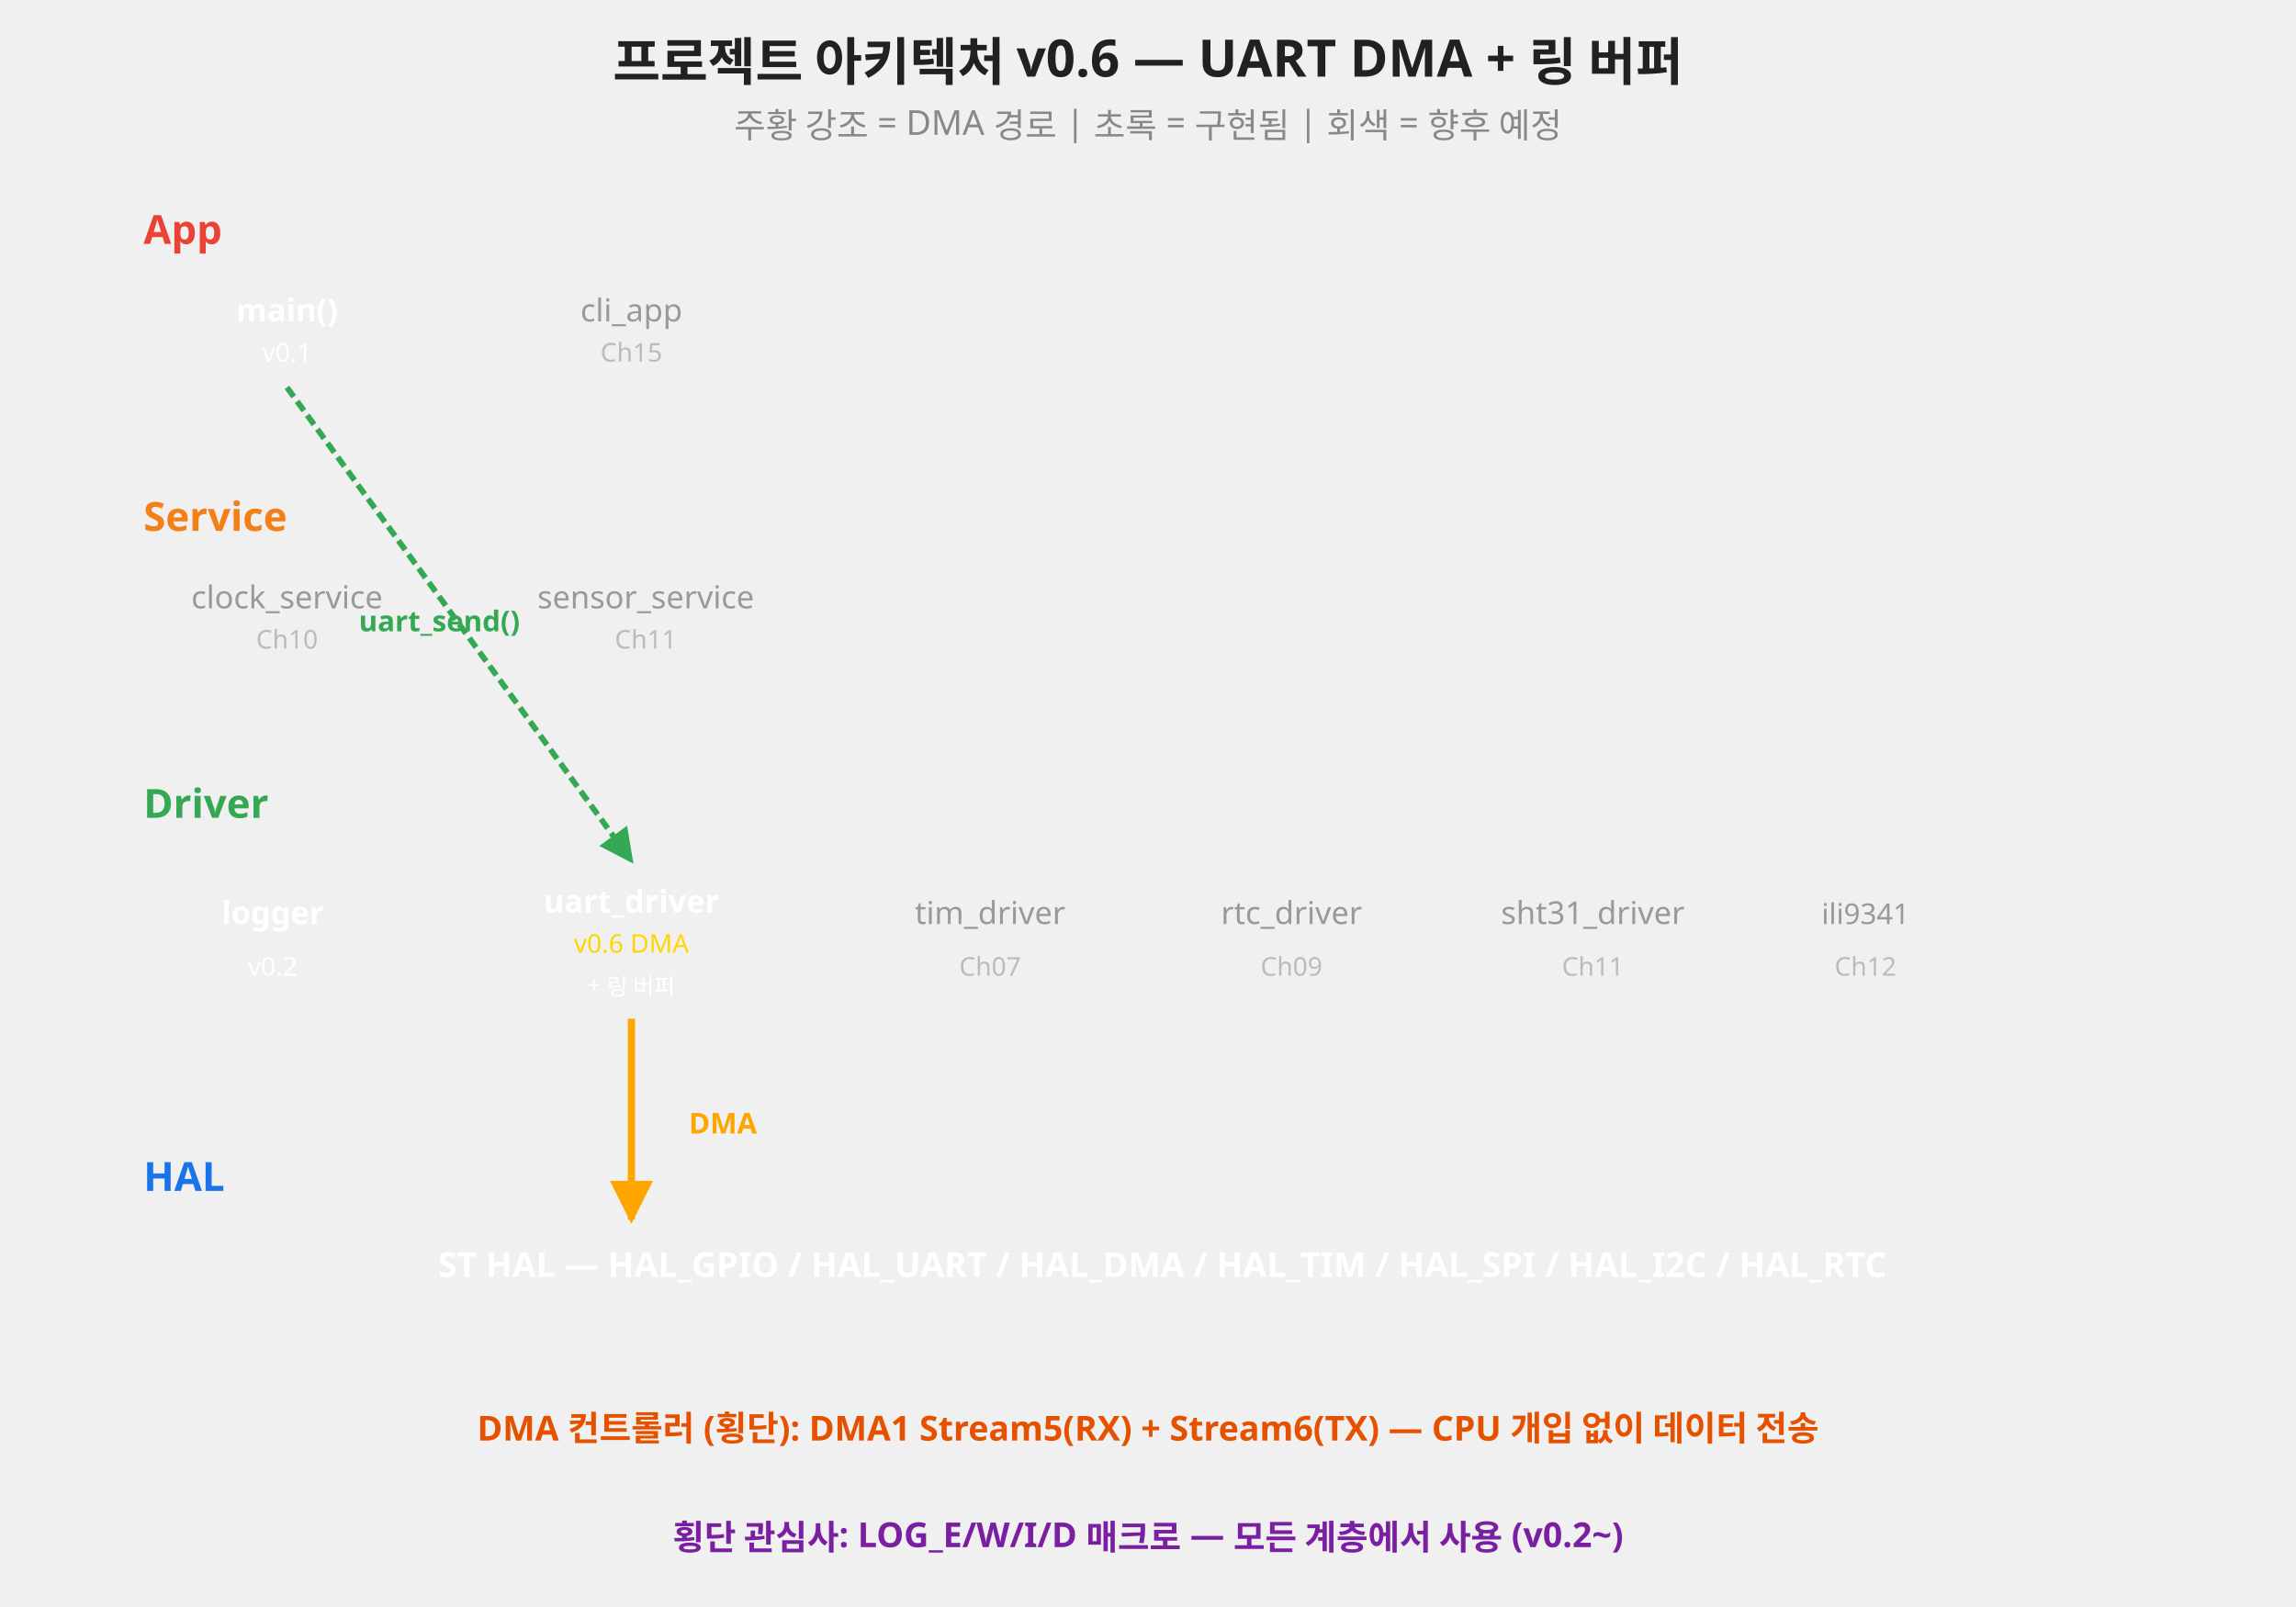
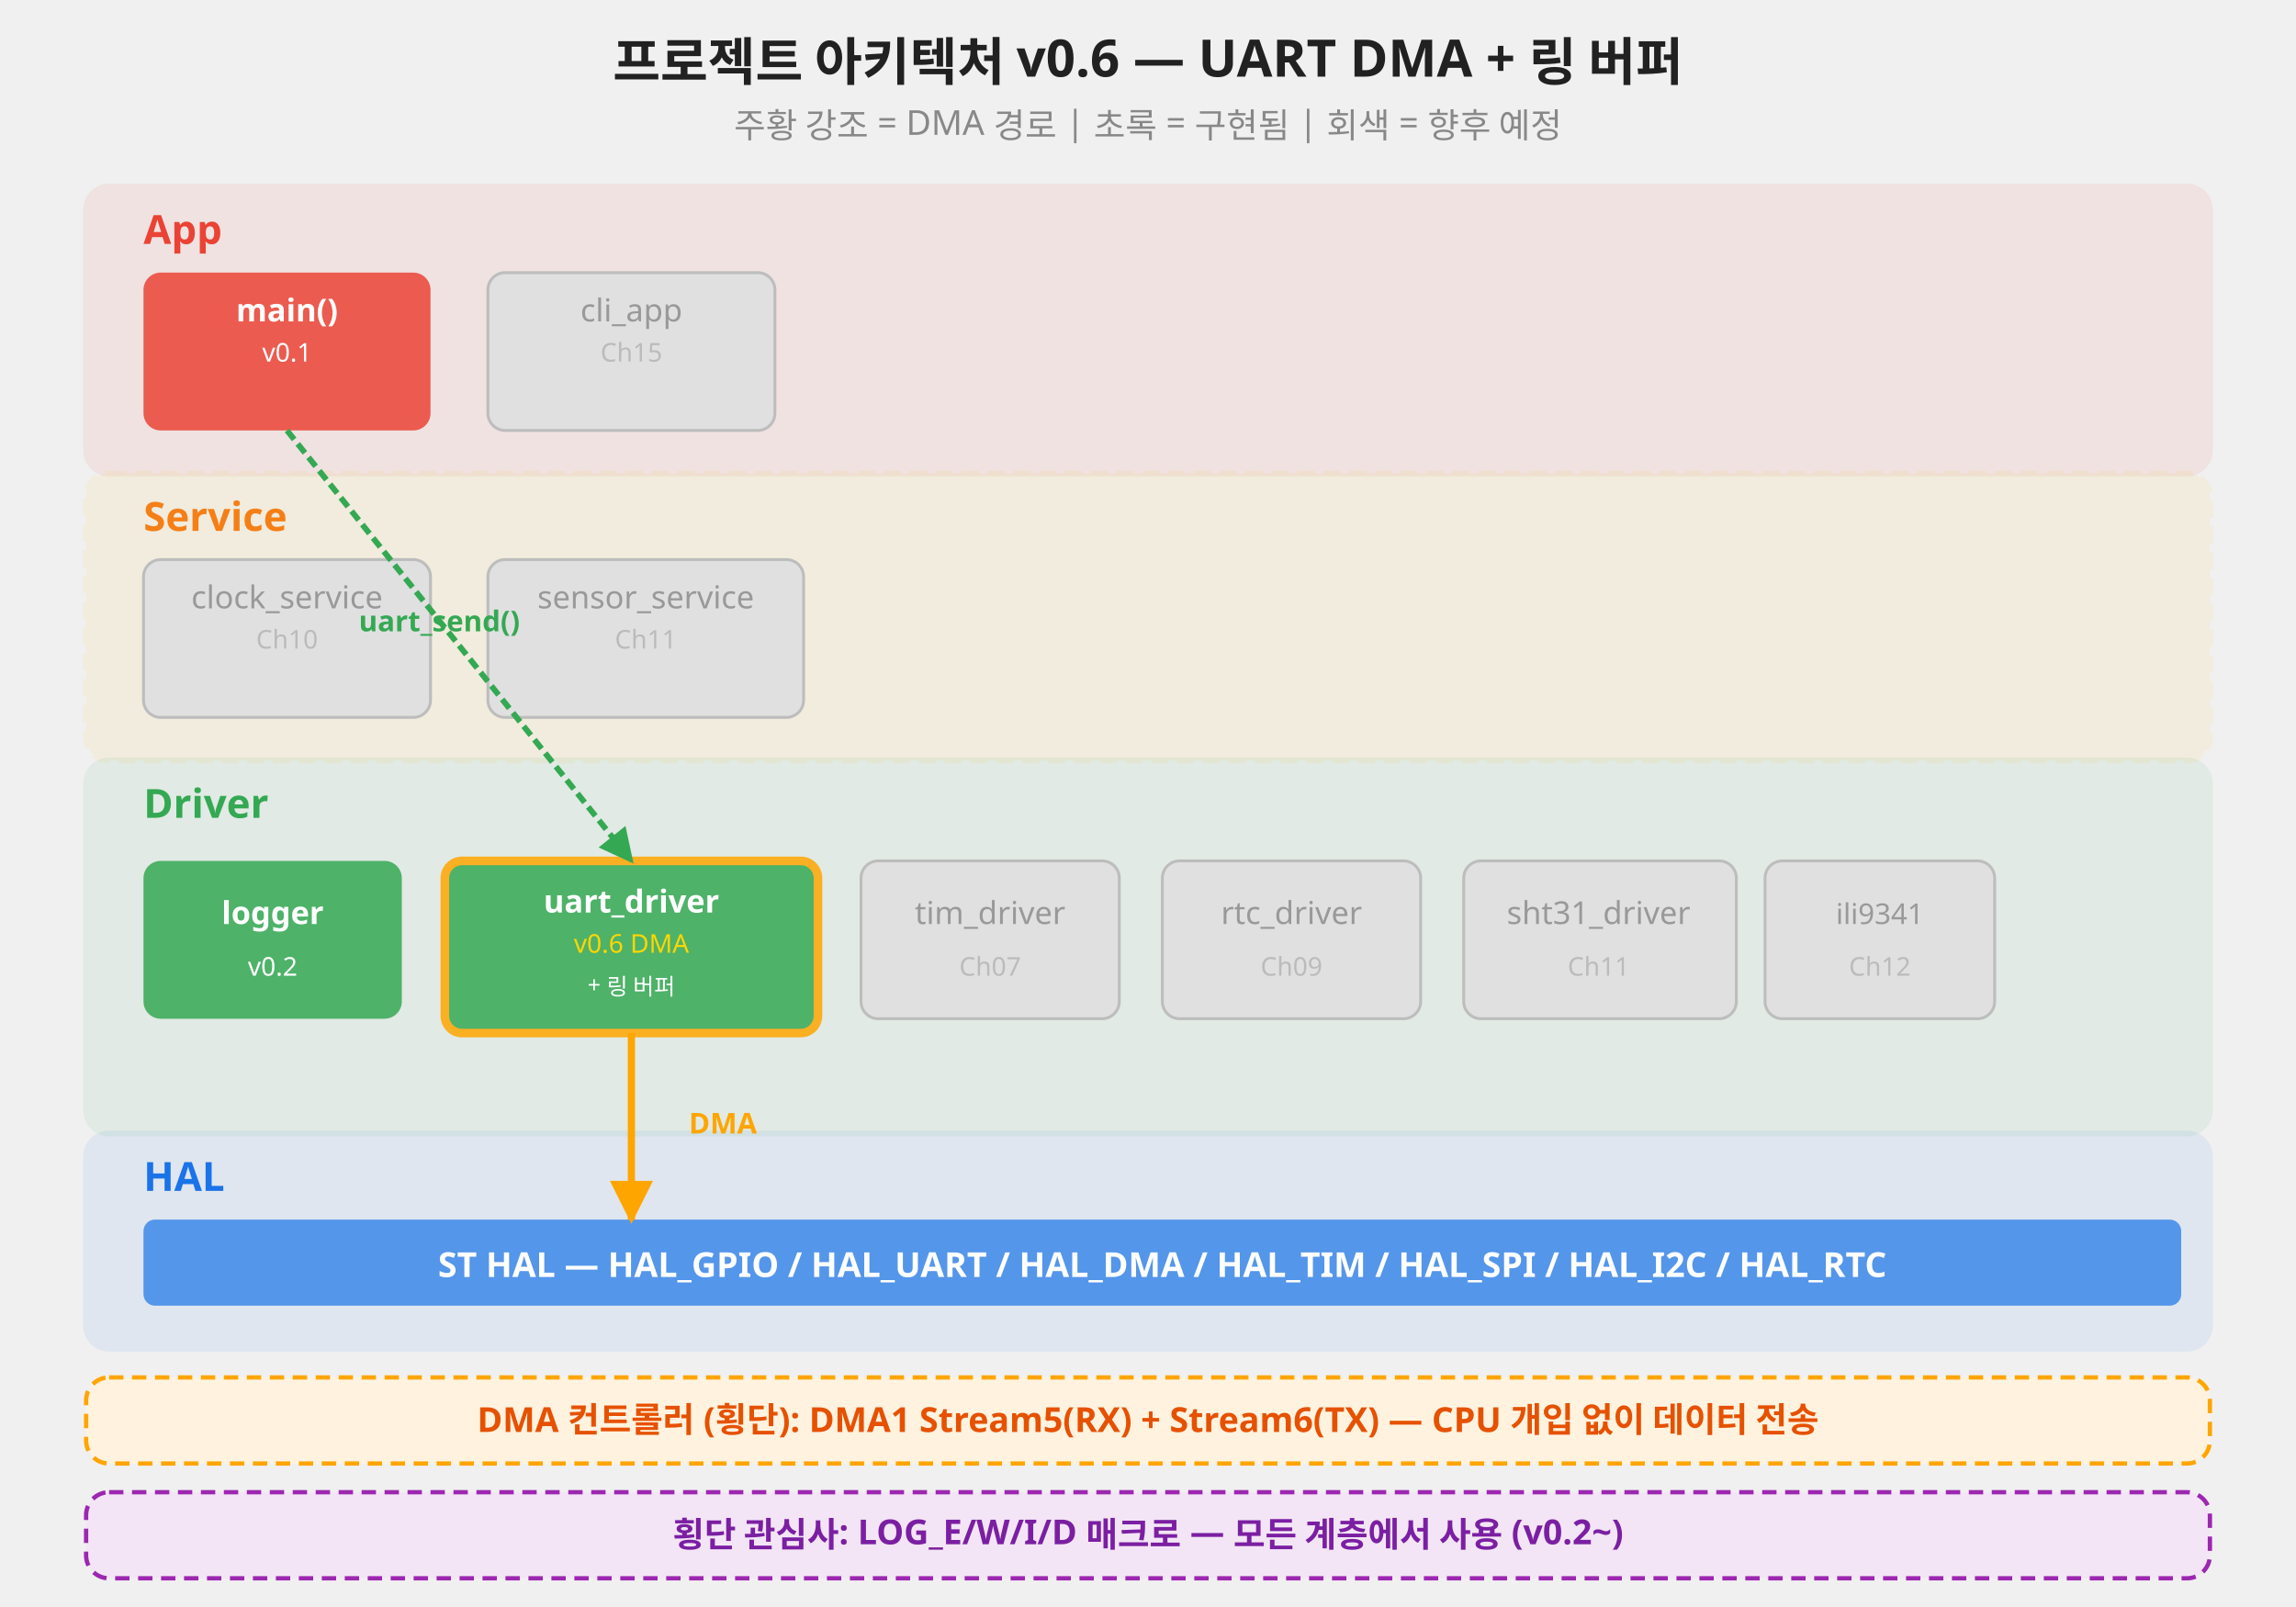
<svg xmlns="http://www.w3.org/2000/svg" width="100%" height="auto" viewBox="0 0 800 560" font-family="'Noto Sans KR', sans-serif" font-size="14">
  <text x="400" y="28" text-anchor="middle" font-size="18" font-weight="700" fill="#212121">프로젝트 아키텍처 v0.6 — UART DMA + 링 버퍼</text>
  <text x="400" y="48" text-anchor="middle" font-size="12" fill="#888">주황 강조 = DMA 경로 | 초록 = 구현됨 | 회색 = 향후 예정</text>
-   <rect x="30" y="65" rx="8" fill="#EA4335" opacity="0.08" stroke="#EA4335" stroke-width="2" />
+   <rect x="30" y="65" width="740" height="100" rx="8" fill="#EA4335" opacity="0.08" stroke="#EA4335" stroke-width="2" />
  <text x="50" y="85" font-size="14" font-weight="700" fill="#EA4335">App</text>
-   <rect x="50" y="95" rx="6" fill="#EA4335" opacity="0.85" />
+   <rect x="50" y="95" width="100" height="55" rx="6" fill="#EA4335" opacity="0.85" />
  <text x="100" y="112" text-anchor="middle" font-size="11" fill="white" font-weight="600">main()</text>
  <text x="100" y="126" text-anchor="middle" font-size="9" fill="white">v0.1</text>
-   <rect x="170" y="95" rx="6" fill="#E0E0E0" stroke="#BDBDBD" />
+   <rect x="170" y="95" width="100" height="55" rx="6" fill="#E0E0E0" stroke="#BDBDBD" />
  <text x="220" y="112" text-anchor="middle" font-size="11" fill="#999">cli_app</text>
  <text x="220" y="126" text-anchor="middle" font-size="9" fill="#BBB">Ch15</text>
-   <rect x="30" y="165" rx="8" fill="#FBBC04" opacity="0.08" stroke="#FBBC04" stroke-width="2" stroke-dasharray="6,3" />
+   <rect x="30" y="165" width="740" height="100" rx="8" fill="#FBBC04" opacity="0.08" stroke="#FBBC04" stroke-width="2" stroke-dasharray="6,3" />
  <text x="50" y="185" font-size="14" font-weight="700" fill="#F57F17">Service</text>
-   <rect x="50" y="195" rx="6" fill="#E0E0E0" stroke="#BDBDBD" />
+   <rect x="50" y="195" width="100" height="55" rx="6" fill="#E0E0E0" stroke="#BDBDBD" />
  <text x="100" y="212" text-anchor="middle" font-size="11" fill="#999">clock_service</text>
  <text x="100" y="226" text-anchor="middle" font-size="9" fill="#BBB">Ch10</text>
-   <rect x="170" y="195" rx="6" fill="#E0E0E0" stroke="#BDBDBD" />
+   <rect x="170" y="195" width="110" height="55" rx="6" fill="#E0E0E0" stroke="#BDBDBD" />
  <text x="225" y="212" text-anchor="middle" font-size="11" fill="#999">sensor_service</text>
  <text x="225" y="226" text-anchor="middle" font-size="9" fill="#BBB">Ch11</text>
-   <rect x="30" y="265" rx="8" fill="#34A853" opacity="0.08" stroke="#34A853" stroke-width="2" />
+   <rect x="30" y="265" width="740" height="130" rx="8" fill="#34A853" opacity="0.08" stroke="#34A853" stroke-width="2" />
  <text x="50" y="285" font-size="14" font-weight="700" fill="#34A853">Driver</text>
-   <rect x="50" y="300" rx="6" fill="#34A853" opacity="0.85" />
+   <rect x="50" y="300" width="90" height="55" rx="6" fill="#34A853" opacity="0.85" />
  <text x="95" y="322" text-anchor="middle" font-size="11" fill="white" font-weight="600">logger</text>
  <text x="95" y="340" text-anchor="middle" font-size="9" fill="white">v0.2</text>
-   <rect x="155" y="300" rx="6" fill="#34A853" opacity="0.85" stroke="#FFA500" stroke-width="3" />
+   <rect x="155" y="300" width="130" height="60" rx="6" fill="#34A853" opacity="0.85" stroke="#FFA500" stroke-width="3" />
  <text x="220" y="318" text-anchor="middle" font-size="11" fill="white" font-weight="700">uart_driver</text>
  <text x="220" y="332" text-anchor="middle" font-size="9" fill="#FFD600">v0.6 DMA</text>
  <text x="220" y="346" text-anchor="middle" font-size="8" fill="white">+ 링 버퍼</text>
-   <rect x="300" y="300" rx="6" fill="#E0E0E0" stroke="#BDBDBD" />
+   <rect x="300" y="300" width="90" height="55" rx="6" fill="#E0E0E0" stroke="#BDBDBD" />
  <text x="345" y="322" text-anchor="middle" font-size="11" fill="#999">tim_driver</text>
  <text x="345" y="340" text-anchor="middle" font-size="9" fill="#BBB">Ch07</text>
-   <rect x="405" y="300" rx="6" fill="#E0E0E0" stroke="#BDBDBD" />
+   <rect x="405" y="300" width="90" height="55" rx="6" fill="#E0E0E0" stroke="#BDBDBD" />
  <text x="450" y="322" text-anchor="middle" font-size="11" fill="#999">rtc_driver</text>
  <text x="450" y="340" text-anchor="middle" font-size="9" fill="#BBB">Ch09</text>
-   <rect x="510" y="300" rx="6" fill="#E0E0E0" stroke="#BDBDBD" />
-   <text x="555" y="322" text-anchor="middle" font-size="11" fill="#999">sht31_driver</text>
-   <text x="555" y="340" text-anchor="middle" font-size="9" fill="#BBB">Ch11</text>
-   <rect x="615" y="300" rx="6" fill="#E0E0E0" stroke="#BDBDBD" />
-   <text x="650" y="322" text-anchor="middle" font-size="10" fill="#999">ili9341</text>
-   <text x="650" y="340" text-anchor="middle" font-size="9" fill="#BBB">Ch12</text>
-   <rect x="30" y="395" rx="8" fill="#1A73E8" opacity="0.08" stroke="#1A73E8" stroke-width="2" />
+   <rect x="510" y="300" width="95" height="55" rx="6" fill="#E0E0E0" stroke="#BDBDBD" />
+   <text x="557" y="322" text-anchor="middle" font-size="11" fill="#999">sht31_driver</text>
+   <text x="557" y="340" text-anchor="middle" font-size="9" fill="#BBB">Ch11</text>
+   <rect x="615" y="300" width="80" height="55" rx="6" fill="#E0E0E0" stroke="#BDBDBD" />
+   <text x="655" y="322" text-anchor="middle" font-size="10" fill="#999">ili9341</text>
+   <text x="655" y="340" text-anchor="middle" font-size="9" fill="#BBB">Ch12</text>
+   <rect x="30" y="395" width="740" height="75" rx="8" fill="#1A73E8" opacity="0.08" stroke="#1A73E8" stroke-width="2" />
  <text x="50" y="415" font-size="14" font-weight="700" fill="#1A73E8">HAL</text>
-   <rect x="50" y="425" rx="4" fill="#1A73E8" opacity="0.7" />
+   <rect x="50" y="425" width="710" height="30" rx="4" fill="#1A73E8" opacity="0.7" />
  <text x="405" y="445" text-anchor="middle" font-size="12" fill="white" font-weight="600">ST HAL — HAL_GPIO / HAL_UART / HAL_DMA / HAL_TIM / HAL_SPI / HAL_I2C / HAL_RTC</text>
-   <rect x="30" y="480" rx="8" fill="#FFF3E0" stroke="#FFA500" stroke-width="1.5" stroke-dasharray="5,3" />
-   <text x="400" y="502" text-anchor="middle" font-size="12" fill="#E65100" font-weight="600">DMA 컨트롤러 (횡단): DMA1 Stream5(RX) + Stream6(TX) — CPU 개입 없이 데이터 전송</text>
-   <rect x="30" y="520" rx="8" fill="#F3E5F5" stroke="#9C27B0" stroke-width="1.5" stroke-dasharray="5,3" />
-   <text x="400" y="540" text-anchor="middle" font-size="12" fill="#7B1FA2" font-weight="600">횡단 관심사: LOG_E/W/I/D 매크로 — 모든 계층에서 사용 (v0.2~)</text>
+   <rect x="30" y="480" width="740" height="30" rx="8" fill="#FFF3E0" stroke="#FFA500" stroke-width="1.5" stroke-dasharray="5,3" />
+   <text x="400" y="499" text-anchor="middle" font-size="12" fill="#E65100" font-weight="600">DMA 컨트롤러 (횡단): DMA1 Stream5(RX) + Stream6(TX) — CPU 개입 없이 데이터 전송</text>
+   <rect x="30" y="520" width="740" height="30" rx="8" fill="#F3E5F5" stroke="#9C27B0" stroke-width="1.5" stroke-dasharray="5,3" />
+   <text x="400" y="539" text-anchor="middle" font-size="12" fill="#7B1FA2" font-weight="600">횡단 관심사: LOG_E/W/I/D 매크로 — 모든 계층에서 사용 (v0.2~)</text>
  <defs>
    <marker id="depArrow" viewBox="0 0 10 10" refX="9" refY="5" markerWidth="6" markerHeight="6" orient="auto-start-reverse">
      <path d="M 0 0 L 10 5 L 0 10 z" fill="#34A853" />
    </marker>
    <marker id="dmaArrow" viewBox="0 0 10 10" refX="9" refY="5" markerWidth="6" markerHeight="6" orient="auto-start-reverse">
      <path d="M 0 0 L 10 5 L 0 10 z" fill="#FFA500" />
    </marker>
  </defs>
-   <line x1="100" y1="135" x2="220" y2="300" stroke="#34A853" stroke-width="2" stroke-dasharray="4,2" marker-end="url(#depArrow)" />
+   <line x1="100" y1="150" x2="220" y2="300" stroke="#34A853" stroke-width="2" stroke-dasharray="4,2" marker-end="url(#depArrow)" />
  <text x="125" y="220" font-size="10" fill="#34A853" font-weight="600">uart_send()</text>
-   <line x1="220" y1="355" x2="220" y2="425" stroke="#FFA500" stroke-width="2.5" marker-end="url(#dmaArrow)" />
+   <line x1="220" y1="360" x2="220" y2="425" stroke="#FFA500" stroke-width="2.5" marker-end="url(#dmaArrow)" />
  <text x="240" y="395" font-size="10" fill="#FFA500" font-weight="600">DMA</text>
</svg>
